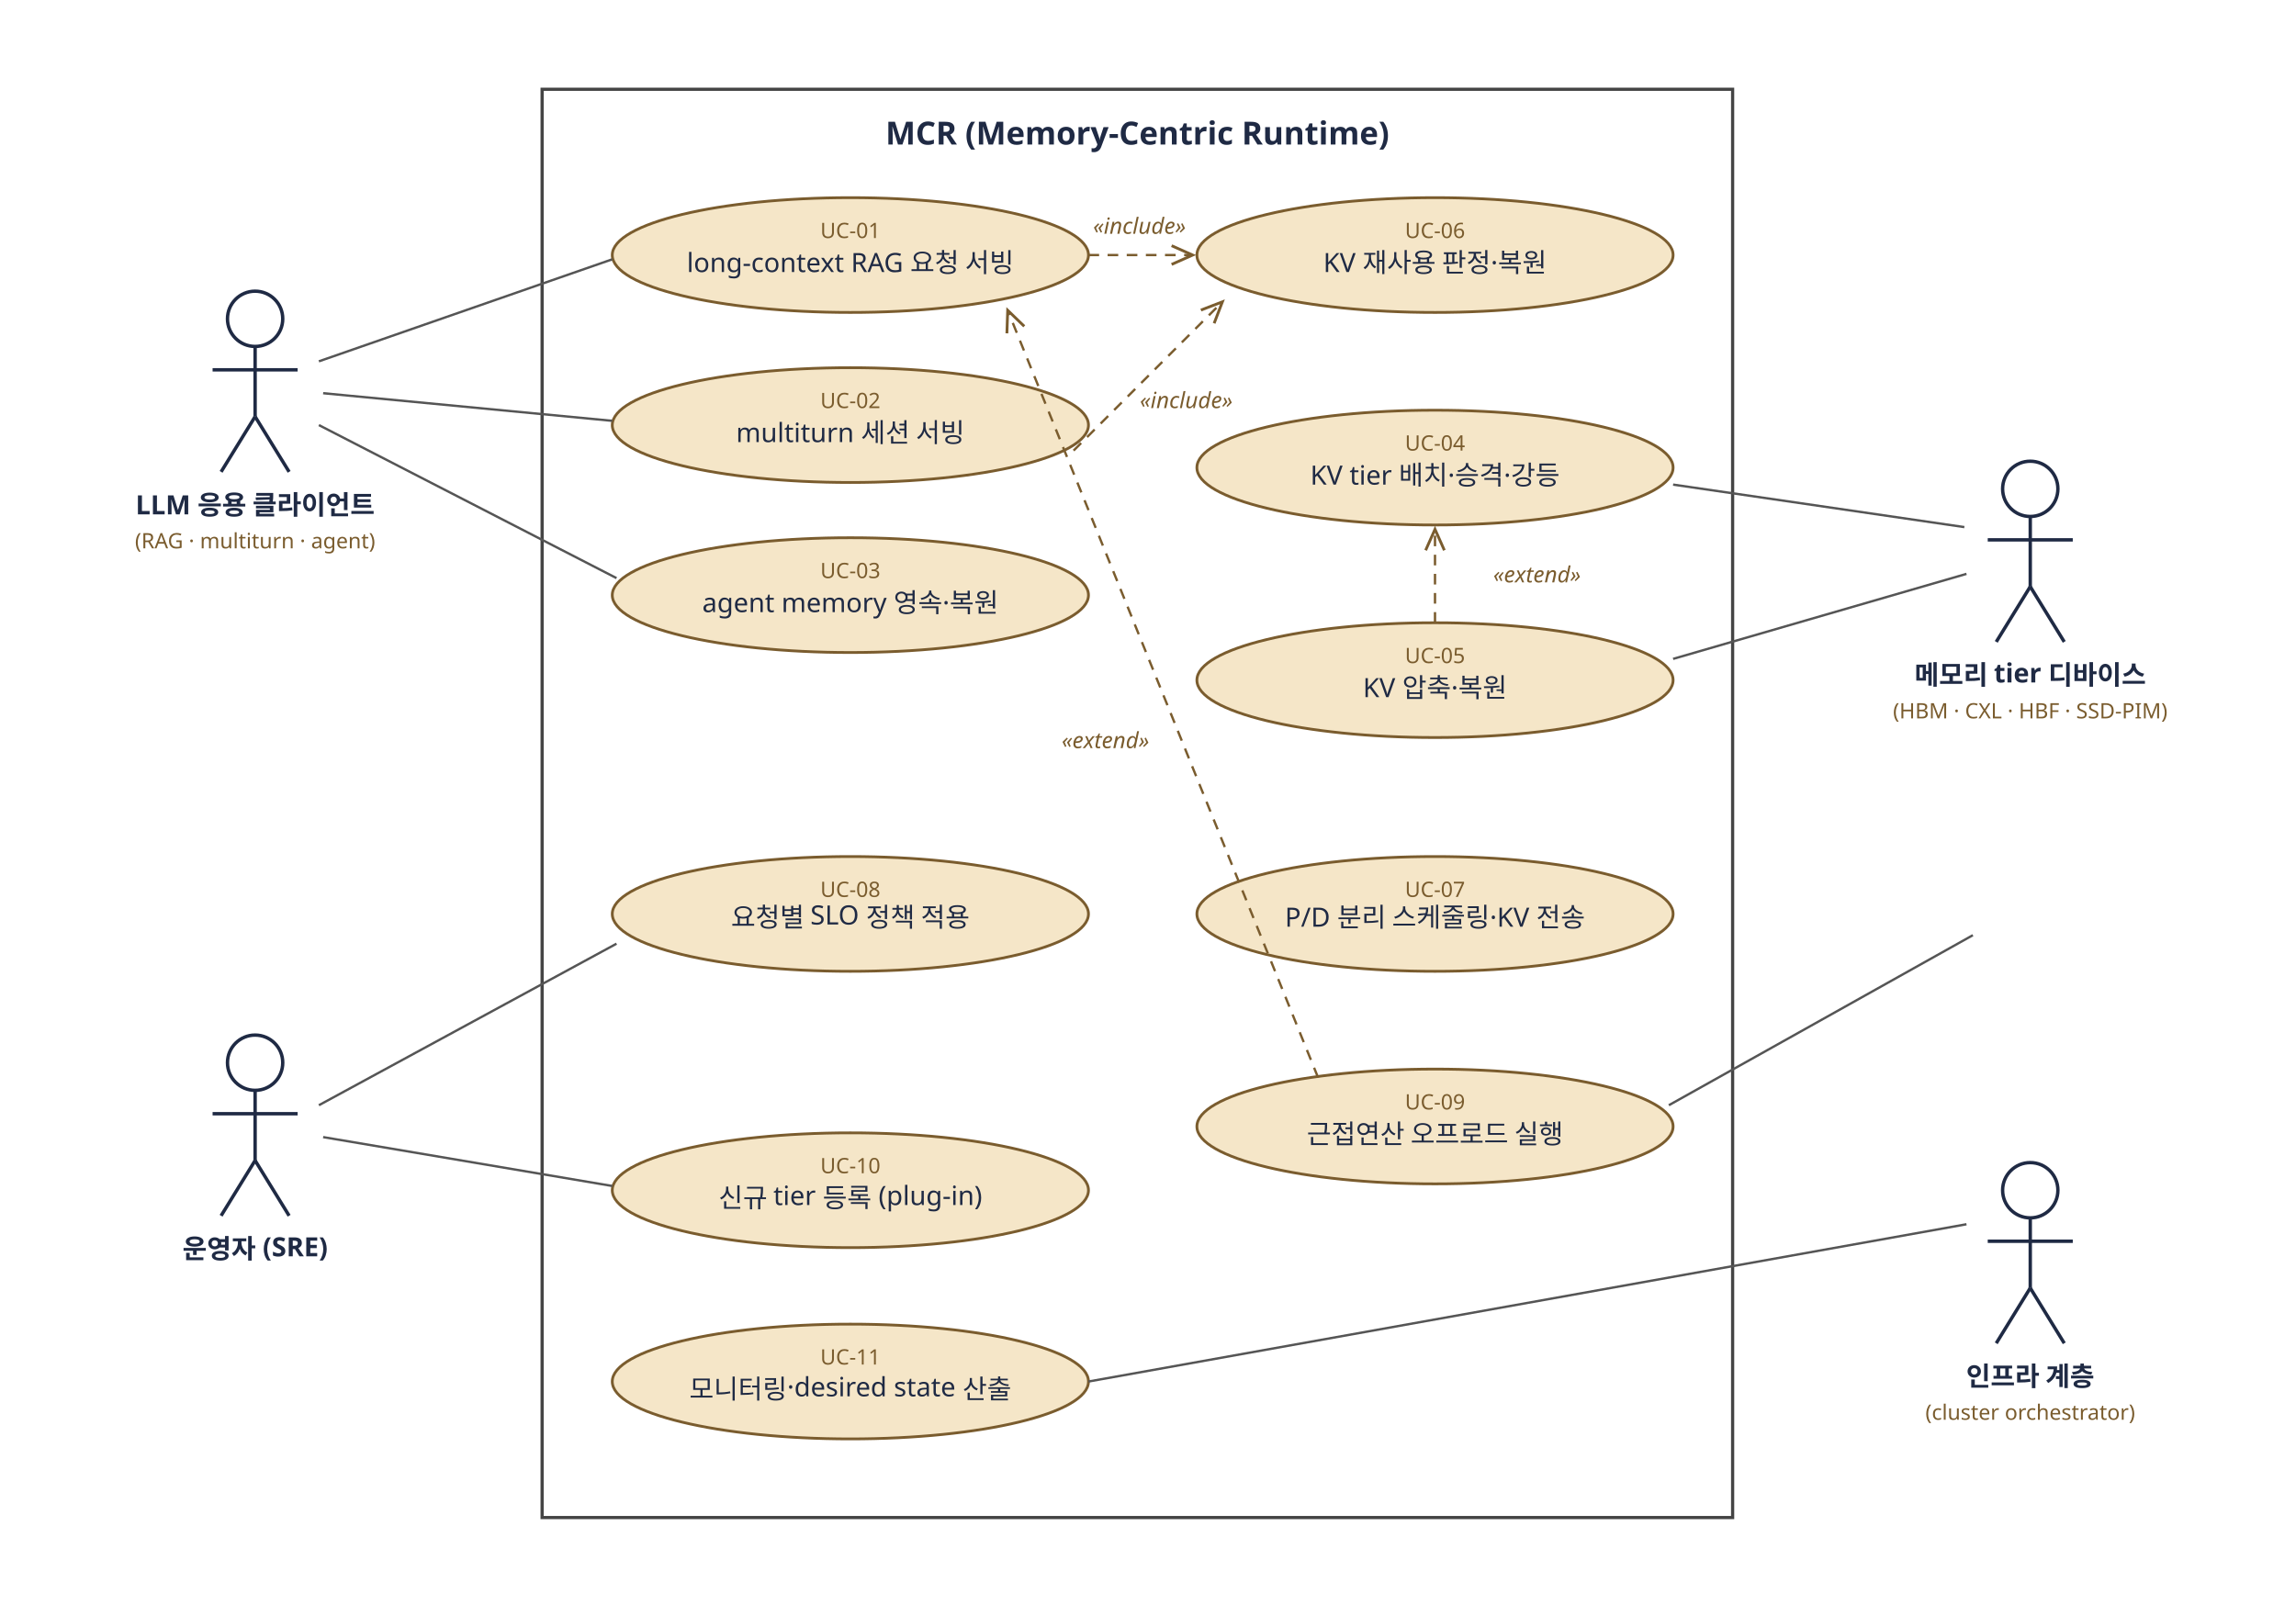
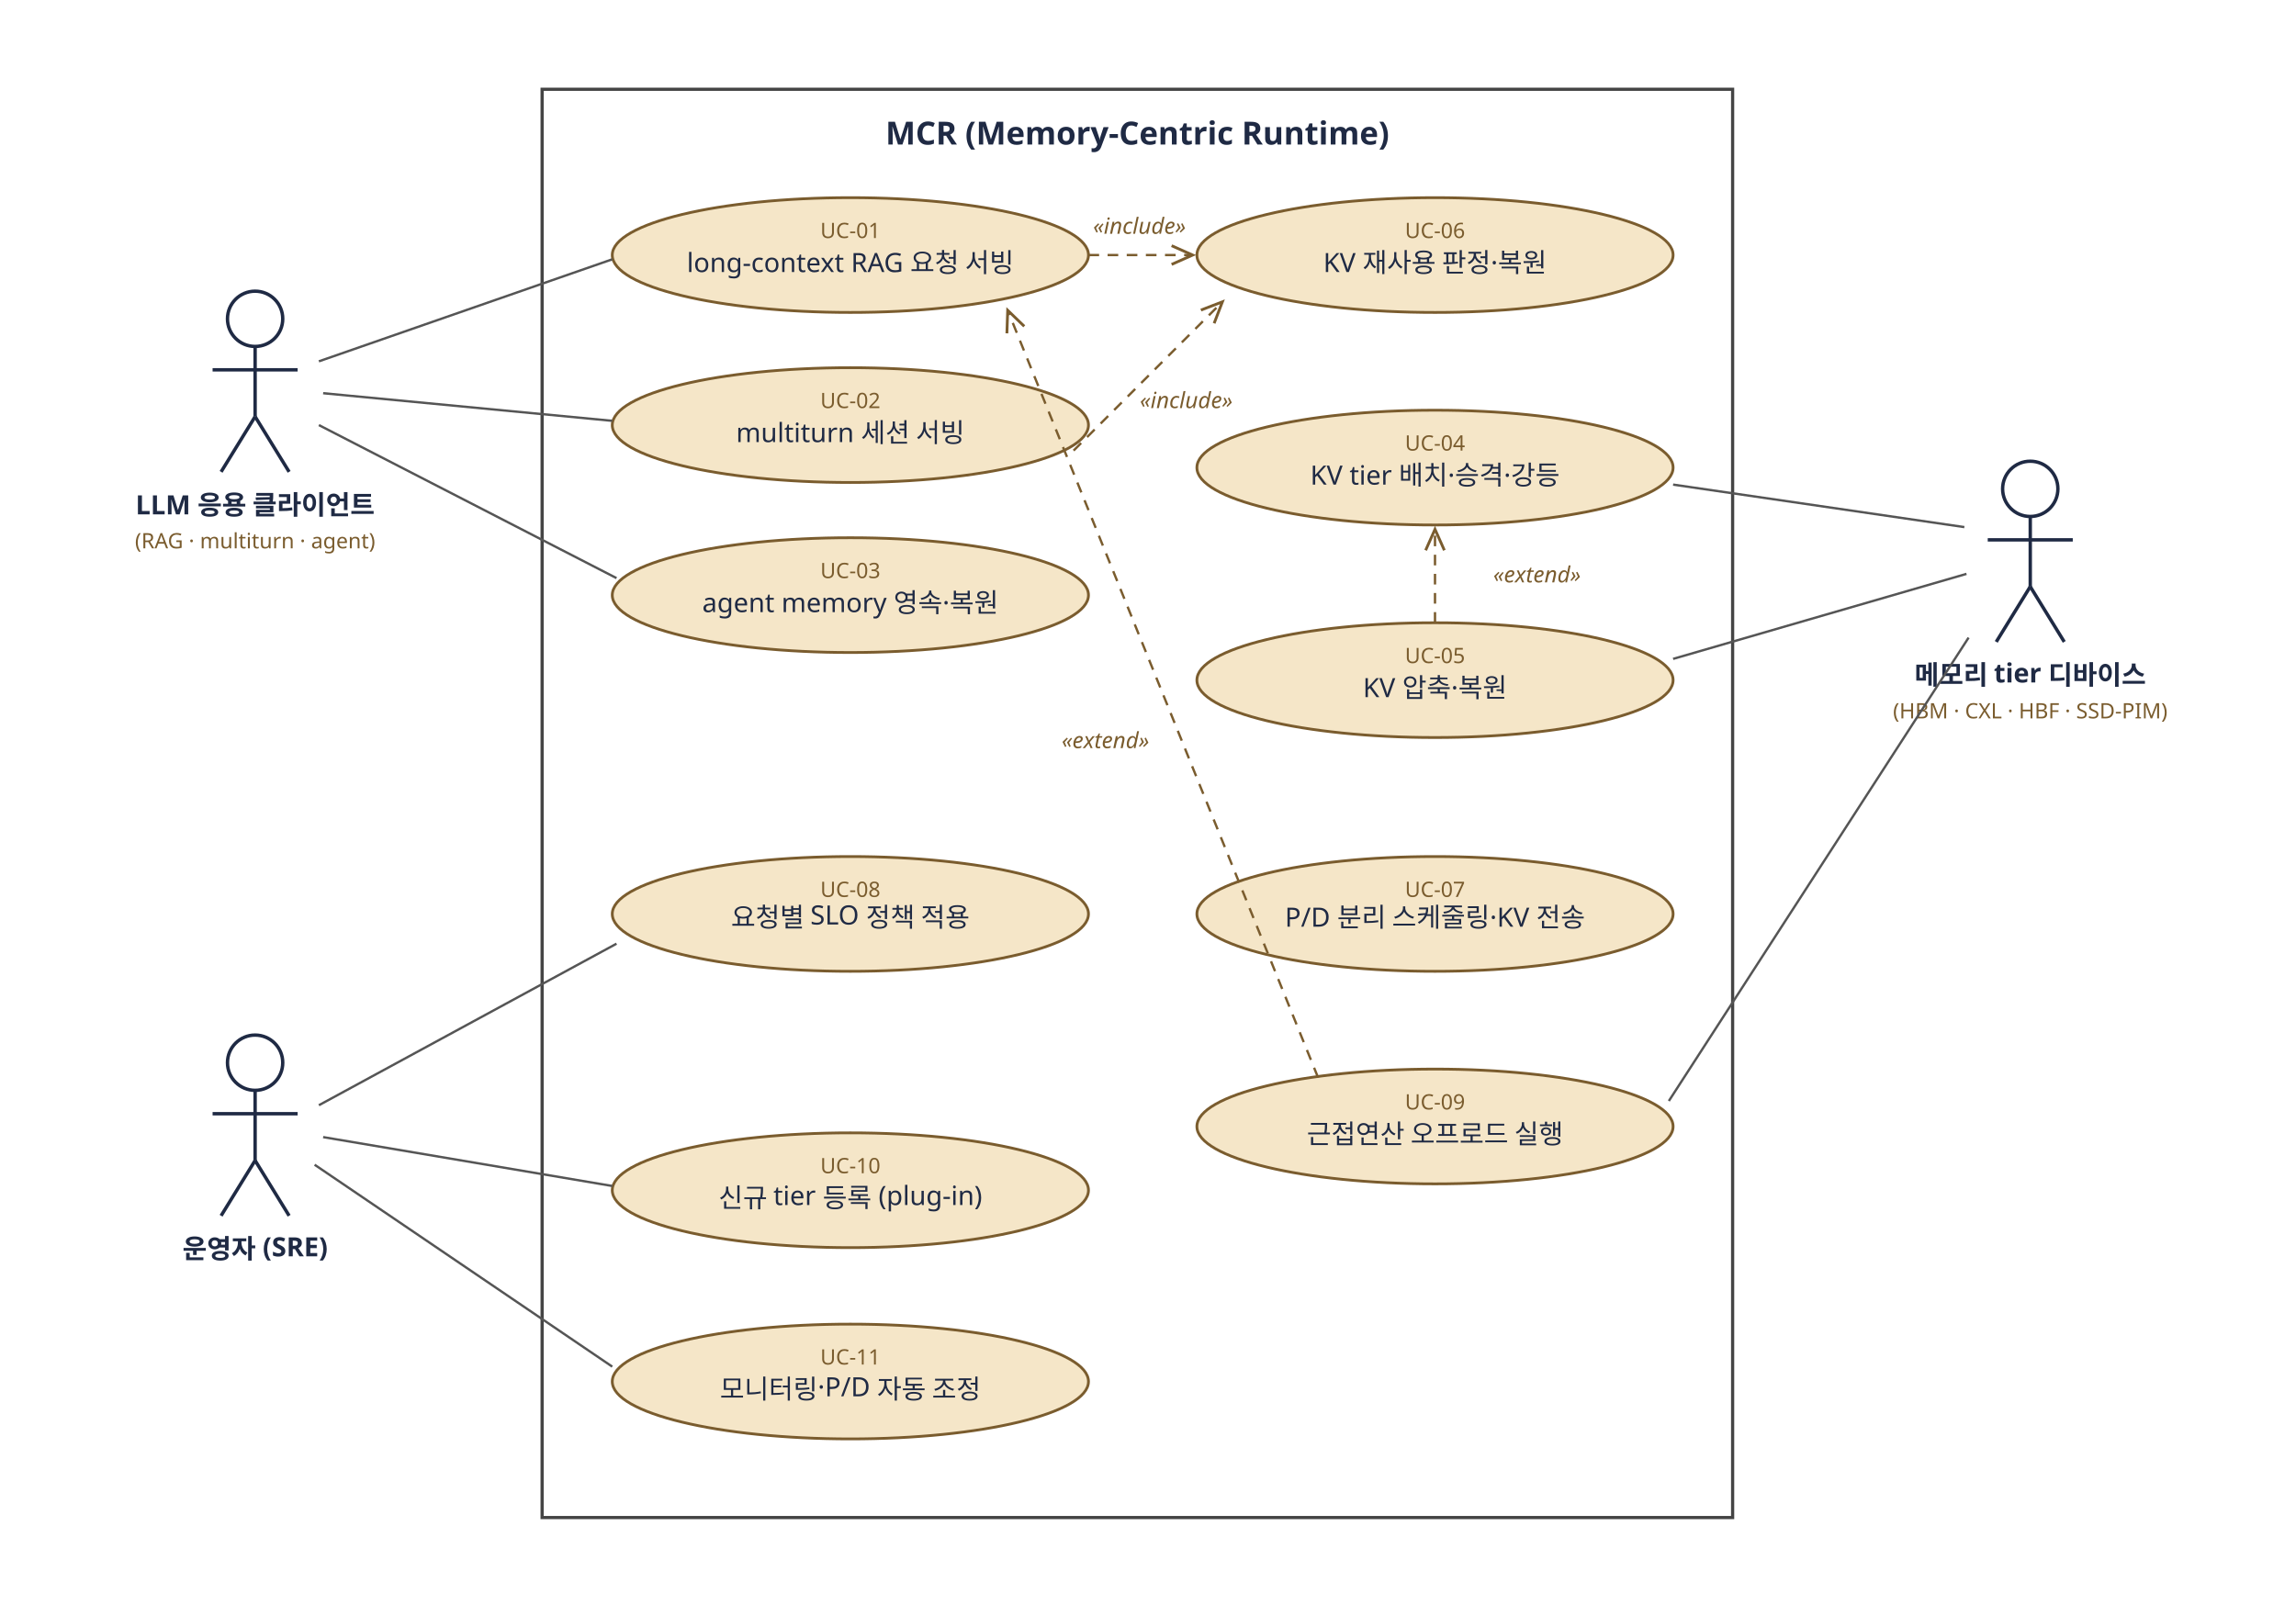
<svg xmlns="http://www.w3.org/2000/svg" viewBox="0 0 1080 760" font-family="'Malgun Gothic','Apple SD Gothic Neo',sans-serif">
  <defs>
    <style>
      .sys { fill: none; stroke: #444444; stroke-width: 1.5; }
      .uc { fill: #F5E6C8; stroke: #7A5C2E; stroke-width: 1.3; }
      .uctext { font-size: 12.5px; fill: #1F2A44; text-anchor: middle; }
      .ucnum { font-size: 10px; fill: #7A5C2E; text-anchor: middle; }
      .actor { stroke: #1F2A44; stroke-width: 1.6; fill: none; }
      .actorlabel { font-size: 12.5px; fill: #1F2A44; text-anchor: middle; font-weight: bold; }
      .assoc { stroke: #555555; stroke-width: 1.1; }
      .dep { stroke: #7A5C2E; stroke-width: 1.1; stroke-dasharray: 5 4; }
      .stereo { font-size: 10.5px; fill: #7A5C2E; text-anchor: middle; font-style: italic; }
      .title { font-size: 15px; font-weight: bold; fill: #1F2A44; text-anchor: middle; }
    </style>
    <marker id="openArrow" markerWidth="12" markerHeight="10" refX="10" refY="5" orient="auto">
      <path d="M1,1 L10,5 L1,9" fill="none" stroke="#7A5C2E" stroke-width="1.2" />
    </marker>
  </defs>
  <rect class="sys" x="255" y="42" width="560" height="672" />
  <text class="title" x="535" y="68">MCR (Memory-Centric Runtime)</text>
  <g class="actor">
    <circle cx="120" cy="150" r="13" />
    <line x1="120" y1="163" x2="120" y2="196" />
    <line x1="100" y1="174" x2="140" y2="174" />
    <line x1="120" y1="196" x2="104" y2="222" />
    <line x1="120" y1="196" x2="136" y2="222" />
  </g>
  <text class="actorlabel" x="120" y="242">LLM 응용 클라이언트</text>
  <text class="ucnum" x="120" y="258">(RAG · multiturn · agent)</text>
  <g class="actor">
    <circle cx="120" cy="500" r="13" />
    <line x1="120" y1="513" x2="120" y2="546" />
    <line x1="100" y1="524" x2="140" y2="524" />
    <line x1="120" y1="546" x2="104" y2="572" />
    <line x1="120" y1="546" x2="136" y2="572" />
  </g>
  <text class="actorlabel" x="120" y="592">운영자 (SRE)</text>
  <g class="actor">
    <circle cx="955" cy="230" r="13" />
    <line x1="955" y1="243" x2="955" y2="276" />
    <line x1="935" y1="254" x2="975" y2="254" />
    <line x1="955" y1="276" x2="939" y2="302" />
    <line x1="955" y1="276" x2="971" y2="302" />
  </g>
  <text class="actorlabel" x="955" y="322">메모리 tier 디바이스</text>
  <text class="ucnum" x="955" y="338">(HBM · CXL · HBF · SSD-PIM)</text>
-   <g class="actor">
-     <circle cx="955" cy="560" r="13" />
-     <line x1="955" y1="573" x2="955" y2="606" />
-     <line x1="935" y1="584" x2="975" y2="584" />
-     <line x1="955" y1="606" x2="939" y2="632" />
-     <line x1="955" y1="606" x2="971" y2="632" />
-   </g>
-   <text class="actorlabel" x="955" y="652">인프라 계층</text>
-   <text class="ucnum" x="955" y="668">(cluster orchestrator)</text>
  <ellipse class="uc" cx="400" cy="120" rx="112" ry="27" />
  <text class="ucnum" x="400" y="112">UC-01</text>
  <text class="uctext" x="400" y="128">long-context RAG 요청 서빙</text>
  <ellipse class="uc" cx="400" cy="200" rx="112" ry="27" />
  <text class="ucnum" x="400" y="192">UC-02</text>
  <text class="uctext" x="400" y="208">multiturn 세션 서빙</text>
  <ellipse class="uc" cx="400" cy="280" rx="112" ry="27" />
  <text class="ucnum" x="400" y="272">UC-03</text>
  <text class="uctext" x="400" y="288">agent memory 영속·복원</text>
  <ellipse class="uc" cx="400" cy="430" rx="112" ry="27" />
  <text class="ucnum" x="400" y="422">UC-08</text>
  <text class="uctext" x="400" y="436">요청별 SLO 정책 적용</text>
  <ellipse class="uc" cx="400" cy="560" rx="112" ry="27" />
  <text class="ucnum" x="400" y="552">UC-10</text>
  <text class="uctext" x="400" y="568">신규 tier 등록 (plug-in)</text>
  <ellipse class="uc" cx="400" cy="650" rx="112" ry="27" />
  <text class="ucnum" x="400" y="642">UC-11</text>
-   <text class="uctext" x="400" y="658">모니터링·desired state 산출</text>
+   <text class="uctext" x="400" y="658">모니터링·P/D 자동 조정</text>
  <ellipse class="uc" cx="675" cy="120" rx="112" ry="27" />
  <text class="ucnum" x="675" y="112">UC-06</text>
  <text class="uctext" x="675" y="128">KV 재사용 판정·복원</text>
  <ellipse class="uc" cx="675" cy="220" rx="112" ry="27" />
  <text class="ucnum" x="675" y="212">UC-04</text>
  <text class="uctext" x="675" y="228">KV tier 배치·승격·강등</text>
  <ellipse class="uc" cx="675" cy="320" rx="112" ry="27" />
  <text class="ucnum" x="675" y="312">UC-05</text>
  <text class="uctext" x="675" y="328">KV 압축·복원</text>
  <ellipse class="uc" cx="675" cy="430" rx="112" ry="27" />
  <text class="ucnum" x="675" y="422">UC-07</text>
  <text class="uctext" x="675" y="436">P/D 분리 스케줄링·KV 전송</text>
  <ellipse class="uc" cx="675" cy="530" rx="112" ry="27" />
  <text class="ucnum" x="675" y="522">UC-09</text>
  <text class="uctext" x="675" y="538">근접연산 오프로드 실행</text>
  <line class="assoc" x1="150" y1="170" x2="288" y2="122" />
  <line class="assoc" x1="152" y1="185" x2="288" y2="198" />
  <line class="assoc" x1="150" y1="200" x2="290" y2="272" />
  <line class="assoc" x1="150" y1="520" x2="290" y2="444" />
  <line class="assoc" x1="152" y1="535" x2="288" y2="558" />
-   <line class="assoc" x1="512" y1="650" x2="925" y2="576" />
+   <line class="assoc" x1="148" y1="548" x2="288" y2="643" />
  <line class="assoc" x1="787" y1="228" x2="924" y2="248" />
-   <line class="assoc" x1="785" y1="520" x2="928" y2="440" />
+   <line class="assoc" x1="785" y1="518" x2="926" y2="300" />
  <line class="assoc" x1="925" y1="270" x2="787" y2="310" />
  <line class="dep" x1="512" y1="120" x2="561" y2="120" marker-end="url(#openArrow)" />
  <text class="stereo" x="536" y="110">«include»</text>
  <line class="dep" x1="505" y1="212" x2="575" y2="142" marker-end="url(#openArrow)" />
  <text class="stereo" x="558" y="192">«include»</text>
  <line class="dep" x1="675" y1="293" x2="675" y2="249" marker-end="url(#openArrow)" />
  <text class="stereo" x="723" y="274">«extend»</text>
  <line class="dep" x1="620" y1="507" x2="474" y2="146" marker-end="url(#openArrow)" />
  <text class="stereo" x="520" y="352">«extend»</text>
</svg>
